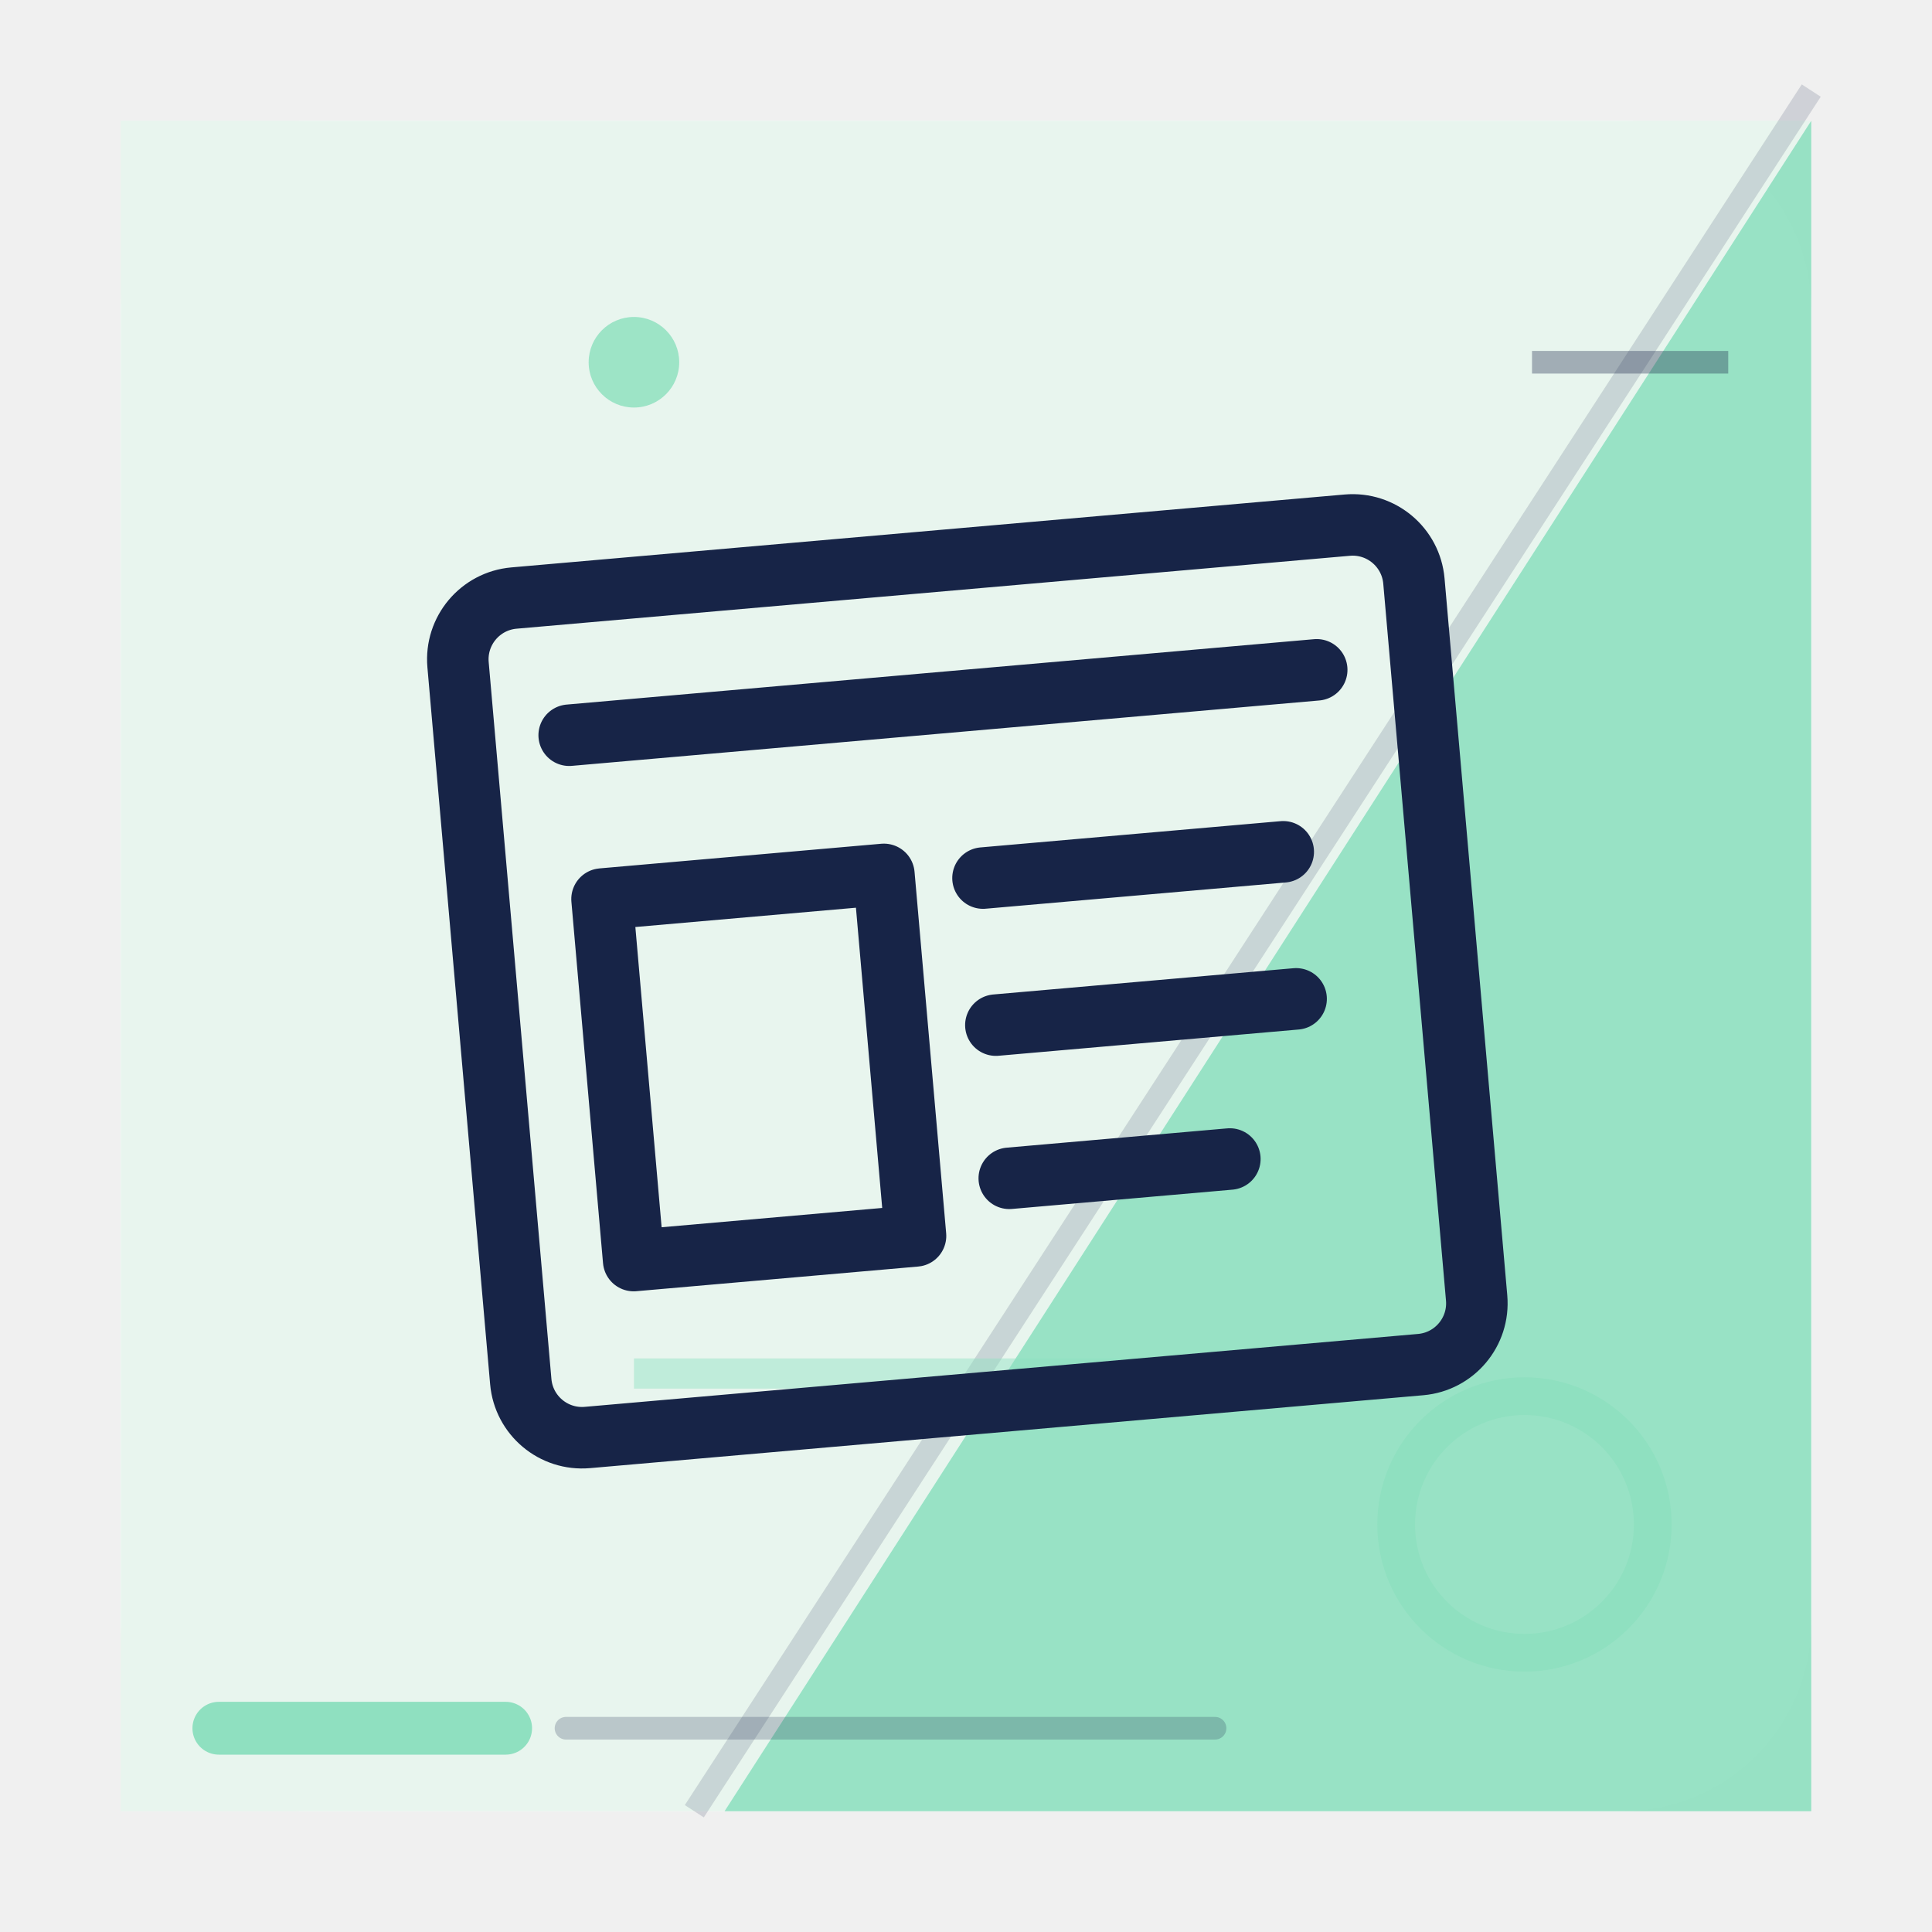
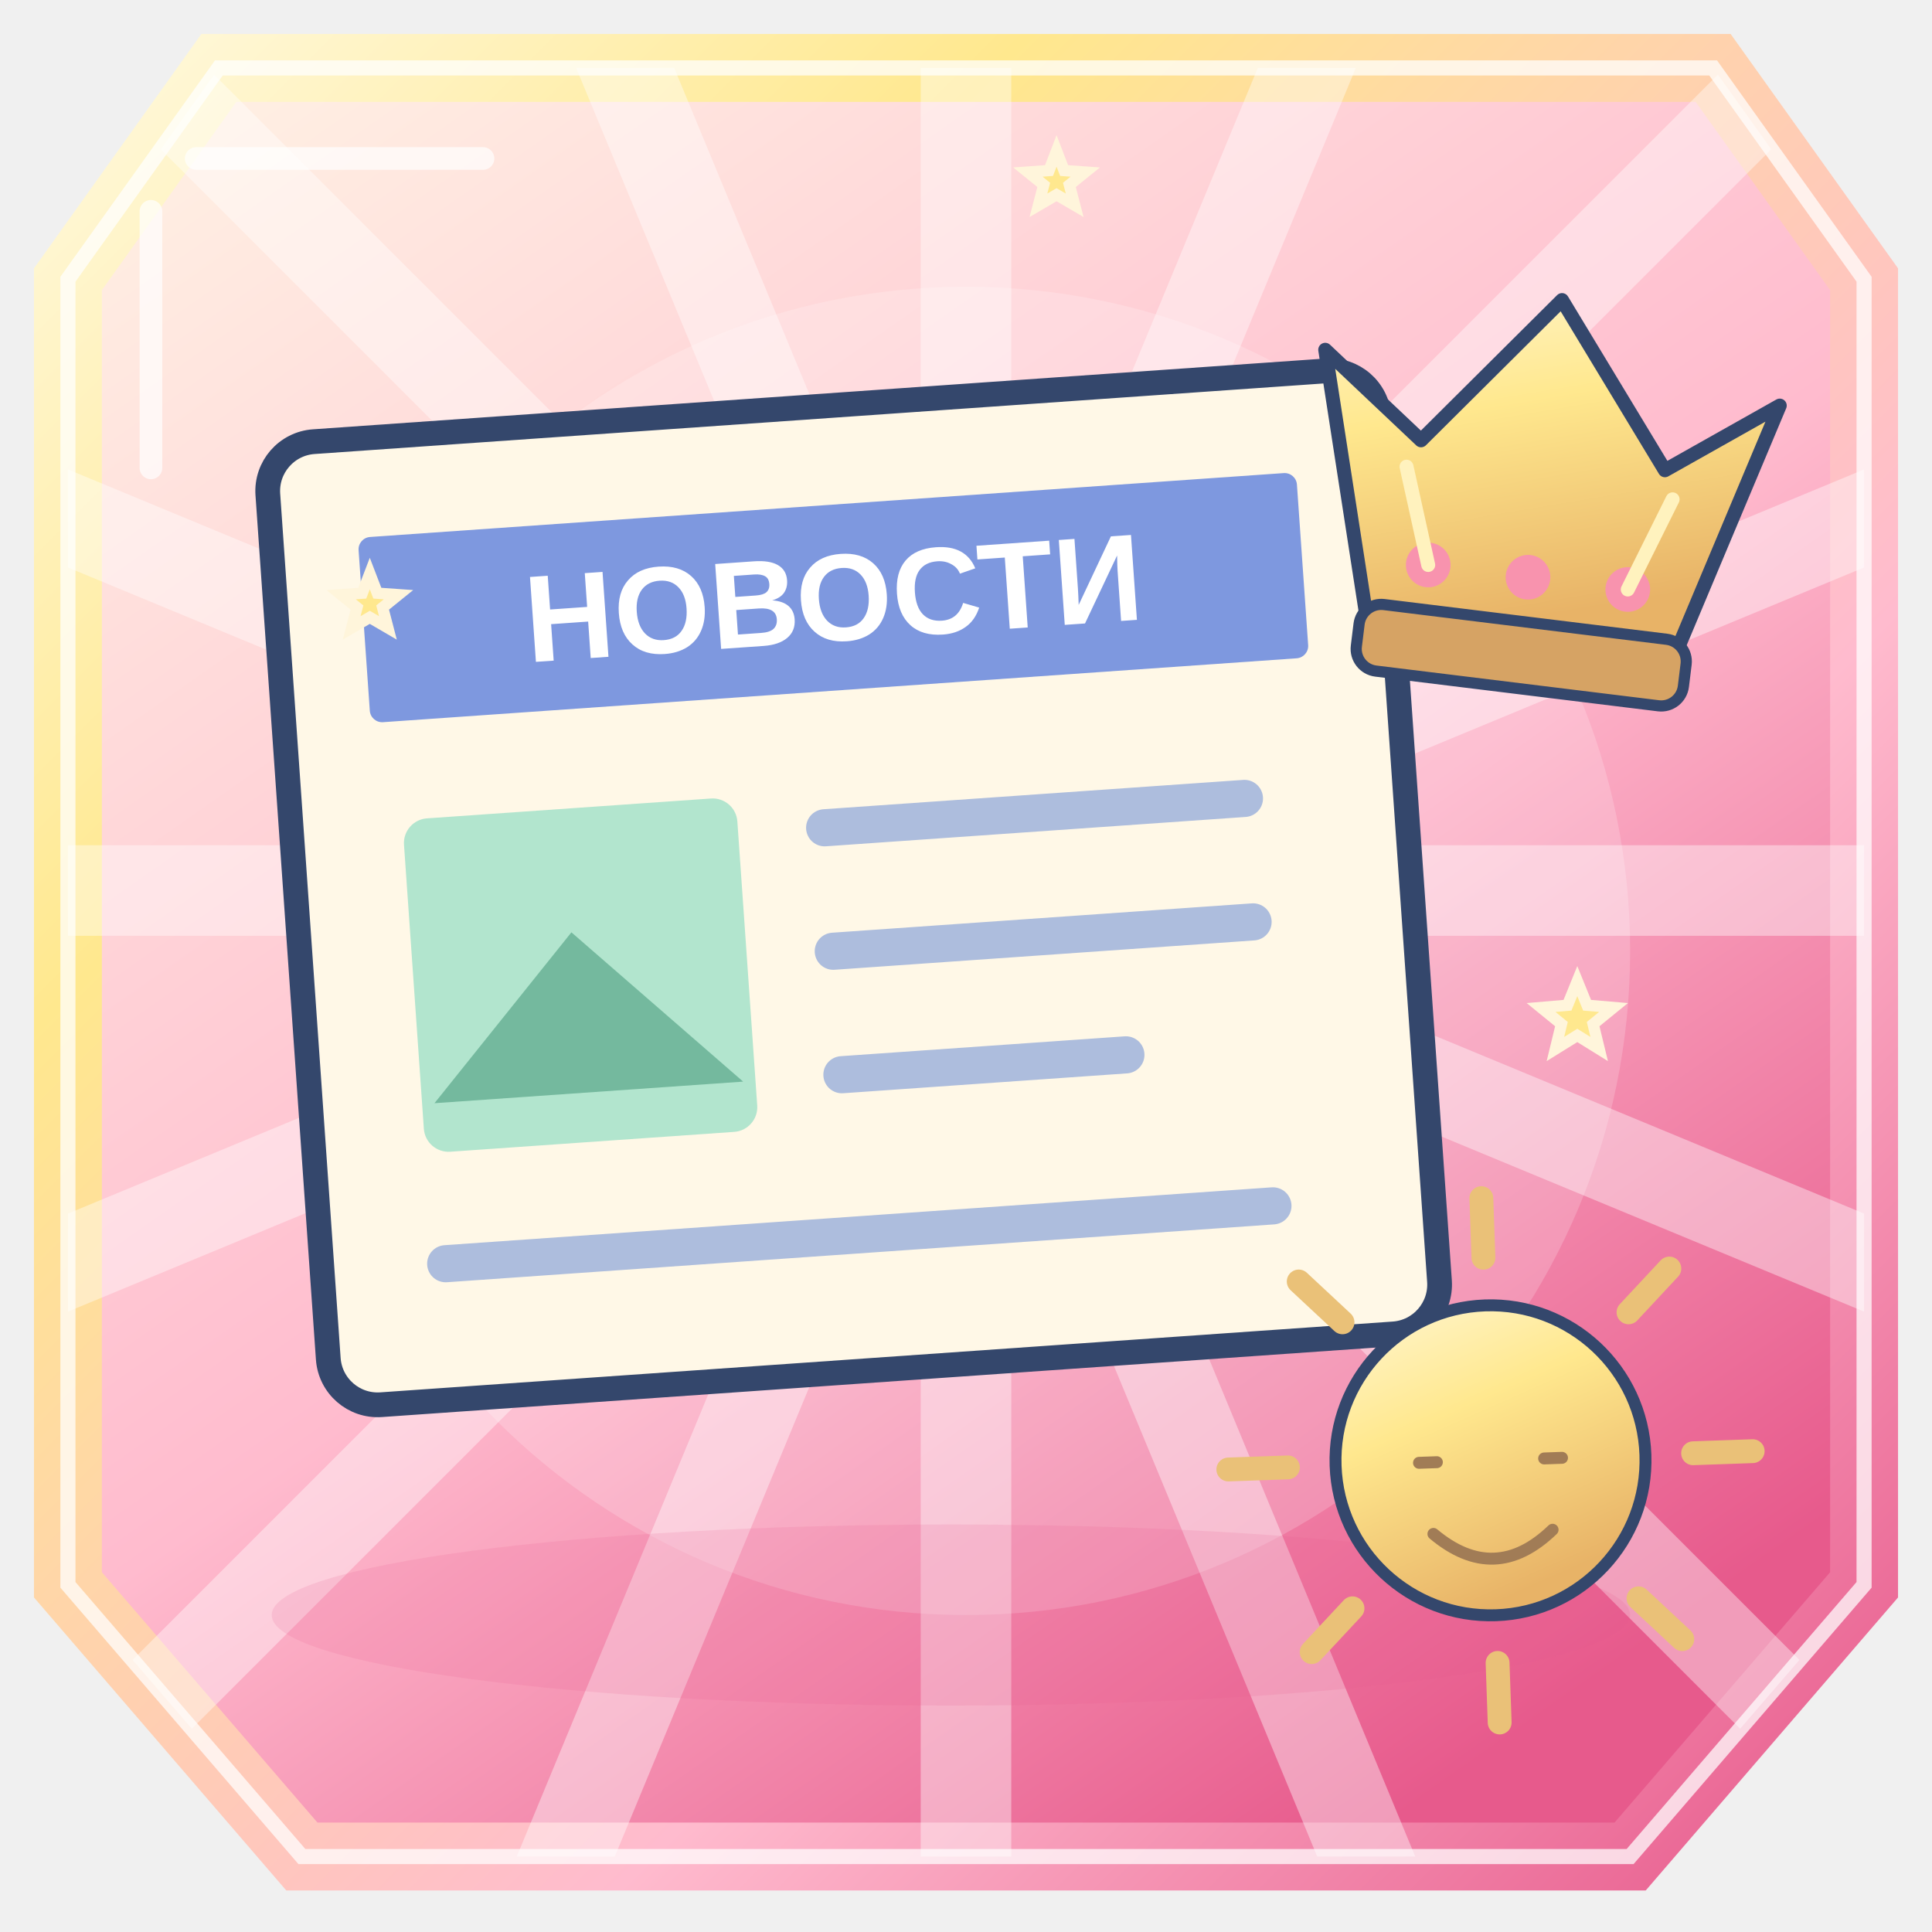
- <svg xmlns="http://www.w3.org/2000/svg" width="256" height="256" viewBox="0 0 256 256">
-   <rect x="16" y="16" width="224" height="224" rx="25" fill="#FFFFFF" />
-   <path d="M16 16h224L96 240H16Z" fill="#E8F5EE" />
-   <path d="M240 16v224H96Z" fill="#8FE0C0" opacity=".92" />
-   <path d="M92 240 240 12" stroke="#172447" stroke-width="3" opacity=".15" />
-   <circle cx="84" cy="48" r="6" fill="#8FE0C0" opacity=".85" />
-   <path d="M203 48h26" stroke="#172447" stroke-width="3" opacity=".34" />
-   <path d="M84 182h68" stroke="#8FE0C0" stroke-width="4" opacity=".45" />
-   <g transform="translate(23.68 23.68) scale(0.815) rotate(-5 128 128)" fill="none" stroke="#172447" stroke-width="10" stroke-linecap="round" stroke-linejoin="round">
-     <rect x="50" y="62" width="156" height="137" rx="10" />
-     <path d="M67 85h122M70 112h46v59H70ZM132 114h49M132 138h49M132 163h36" />
+ <svg xmlns="http://www.w3.org/2000/svg" width="512" height="512" viewBox="0 0 256 256">
+   <defs>
+     <linearGradient id="sky" x2=".7" y2="1">
+       <stop stop-color="#fff5e5" />
+       <stop offset=".58" stop-color="#ffbbce" />
+       <stop offset="1" stop-color="#e75a8c" />
+     </linearGradient>
+     <linearGradient id="gold" x2=".4" y2="1">
+       <stop stop-color="#fff6d2" />
+       <stop offset=".42" stop-color="#ffe88e" />
+       <stop offset="1" stop-color="#e8b367" />
+     </linearGradient>
+     <linearGradient id="rim" x2="1" y2="1">
+       <stop stop-color="#fff9df" />
+       <stop offset=".26" stop-color="#ffe88e" />
+       <stop offset=".66" stop-color="#ffbbce" />
+       <stop offset="1" stop-color="#e75a8c" />
+     </linearGradient>
+     <clipPath id="clip">
+       <path d="M29 9h198l20 28v173l-31 36H40L9 210V37Z" />
+     </clipPath>
+   </defs>
+   <path d="M29 9h198l20 28v173l-31 36H40L9 210V37Z" fill="url(#sky)" stroke="url(#rim)" stroke-width="9" />
+   <g clip-path="url(#clip)">
+     <path d="M128 118 128.0 -62.0" fill="none" stroke="#ffffff66" stroke-width="12" stroke-linecap="round" stroke-linejoin="round" />
+     <path d="M128 118 196.9 -48.3" fill="none" stroke="#ffffff66" stroke-width="12" stroke-linecap="round" stroke-linejoin="round" />
+     <path d="M128 118 255.3 -9.3" fill="none" stroke="#ffffff66" stroke-width="12" stroke-linecap="round" stroke-linejoin="round" />
+     <path d="M128 118 294.3 49.1" fill="none" stroke="#ffffff66" stroke-width="12" stroke-linecap="round" stroke-linejoin="round" />
+     <path d="M128 118 308.0 118.0" fill="none" stroke="#ffffff66" stroke-width="12" stroke-linecap="round" stroke-linejoin="round" />
+     <path d="M128 118 294.3 186.9" fill="none" stroke="#ffffff66" stroke-width="12" stroke-linecap="round" stroke-linejoin="round" />
+     <path d="M128 118 255.3 245.3" fill="none" stroke="#ffffff66" stroke-width="12" stroke-linecap="round" stroke-linejoin="round" />
+     <path d="M128 118 196.9 284.3" fill="none" stroke="#ffffff66" stroke-width="12" stroke-linecap="round" stroke-linejoin="round" />
+     <path d="M128 118 128.0 298.0" fill="none" stroke="#ffffff66" stroke-width="12" stroke-linecap="round" stroke-linejoin="round" />
+     <path d="M128 118 59.1 284.3" fill="none" stroke="#ffffff66" stroke-width="12" stroke-linecap="round" stroke-linejoin="round" />
+     <path d="M128 118 0.7 245.3" fill="none" stroke="#ffffff66" stroke-width="12" stroke-linecap="round" stroke-linejoin="round" />
+     <path d="M128 118 -38.3 186.9" fill="none" stroke="#ffffff66" stroke-width="12" stroke-linecap="round" stroke-linejoin="round" />
+     <path d="M128 118 -52.0 118.0" fill="none" stroke="#ffffff66" stroke-width="12" stroke-linecap="round" stroke-linejoin="round" />
+     <path d="M128 118 -38.3 49.1" fill="none" stroke="#ffffff66" stroke-width="12" stroke-linecap="round" stroke-linejoin="round" />
+     <path d="M128 118 0.7 -9.3" fill="none" stroke="#ffffff66" stroke-width="12" stroke-linecap="round" stroke-linejoin="round" />
+     <path d="M128 118 59.1 -48.3" fill="none" stroke="#ffffff66" stroke-width="12" stroke-linecap="round" stroke-linejoin="round" />
+     <circle cx="128" cy="126" r="88" fill="#ffffff30" stroke="none" stroke-width="2" />
+     <ellipse cx="126" cy="214" rx="90" ry="12" fill="#e75a8c" opacity=".15" />
+     <g transform="translate(31 34) rotate(-4 82.0 82.0) scale(1.64)">
+       <rect x="5" y="12" width="90" height="78" rx="4" fill="#fff8e7" stroke="#34476c" stroke-width="2" />
+       <rect x="12" y="20" width="76" height="15" rx="1" fill="#7e98df" stroke="none" stroke-width="2" />
+       <text x="50" y="31" text-anchor="middle" font-family="Arial,sans-serif" font-weight="800" font-size="10" fill="#fff">НОВОСТИ</text>
+       <rect x="14" y="43" width="27" height="27" rx="2" fill="#b2e5ce" stroke="none" stroke-width="2" />
+       <path d="m15 66 12-13 13 13" fill="#74b99e" stroke="none" stroke-width="2.5" stroke-linecap="round" stroke-linejoin="round" />
+       <path d="M48 46h34m-34 10h34m-34 10h23M15 79h67" fill="none" stroke="#adbddd" stroke-width="3" stroke-linecap="round" stroke-linejoin="round" />
+     </g>
+     <g transform="translate(167 27) rotate(7 37.0 37.0) scale(0.74)">
+       <path d="m9 31 19 14 22-28 22 28 19-14-13 46H22Z" fill="url(#gold)" stroke="#34476c" stroke-width="2.5" stroke-linecap="round" stroke-linejoin="round" />
+       <rect x="21" y="75" width="59" height="12" rx="4" fill="#d6a364" stroke="#34476c" stroke-width="2" />
+       <circle cx="32" cy="67" r="4" fill="#f893ae" stroke="none" stroke-width="2" />
+       <circle cx="50" cy="67" r="4" fill="#f893ae" stroke="none" stroke-width="2" />
+       <circle cx="68" cy="67" r="4" fill="#f893ae" stroke="none" stroke-width="2" />
+       <path d="M26 50 32 67M74 50 68 67" fill="none" stroke="#fff2be" stroke-width="2.5" stroke-linecap="round" stroke-linejoin="round" />
+     </g>
+     <g transform="translate(158 154) rotate(-2 39.5 39.5) scale(0.79)">
+       <circle cx="50" cy="50" r="26" fill="url(#gold)" stroke="#34476c" stroke-width="2" />
+       <path d="M50.0 16.0l0.0 -10.0" fill="none" stroke="#eac178" stroke-width="4" stroke-linecap="round" stroke-linejoin="round" />
+       <path d="M74.0 26.0l7.1 -7.1" fill="none" stroke="#eac178" stroke-width="4" stroke-linecap="round" stroke-linejoin="round" />
+       <path d="M84.0 50.0l10.0 -0.0" fill="none" stroke="#eac178" stroke-width="4" stroke-linecap="round" stroke-linejoin="round" />
+       <path d="M74.0 74.0l7.1 7.1" fill="none" stroke="#eac178" stroke-width="4" stroke-linecap="round" stroke-linejoin="round" />
+       <path d="M50.0 84.0l0.0 10.0" fill="none" stroke="#eac178" stroke-width="4" stroke-linecap="round" stroke-linejoin="round" />
+       <path d="M26.0 74.0l-7.1 7.1" fill="none" stroke="#eac178" stroke-width="4" stroke-linecap="round" stroke-linejoin="round" />
+       <path d="M16.0 50.0l-10.0 0.0" fill="none" stroke="#eac178" stroke-width="4" stroke-linecap="round" stroke-linejoin="round" />
+       <path d="M26.0 26.0l-7.1 -7.1" fill="none" stroke="#eac178" stroke-width="4" stroke-linecap="round" stroke-linejoin="round" />
+       <path d="M38 50h3m18 0h3M40 62q10 9 20 0" fill="none" stroke="#a17c56" stroke-width="2" stroke-linecap="round" stroke-linejoin="round" />
+     </g>
+     <polygon points="49.0,76.0 50.0,78.6 52.8,78.8 50.7,80.5 51.4,83.2 49.0,81.8 46.6,83.2 47.3,80.5 45.2,78.8 48.0,78.6" fill="#ffe88e" stroke="#fff5db" stroke-width="1.5" />
+     <polygon points="209.0,130.0 210.3,133.2 213.8,133.5 211.1,135.7 211.9,139.0 209.0,137.2 206.1,139.0 206.9,135.7 204.2,133.5 207.7,133.2" fill="#ffe88e" stroke="#fff5db" stroke-width="1.5" />
+     <polygon points="140.0,20.0 141.0,22.6 143.8,22.8 141.7,24.5 142.4,27.2 140.0,25.8 137.6,27.2 138.3,24.5 136.2,22.8 139.0,22.6" fill="#ffe88e" stroke="#fff5db" stroke-width="1.5" />
  </g>
-   <circle cx="202" cy="202" r="17" fill="none" stroke="#8FE0C0" stroke-width="5" />
-   <path d="M29 229h38" stroke="#8FE0C0" stroke-width="7" stroke-linecap="round" />
-   <path d="M75 229h86" stroke="#172447" stroke-width="3" opacity=".22" stroke-linecap="round" />
+   <path d="M29 9h198l20 28v173l-31 36H40L9 210V37Z" fill="none" stroke="#ffffffbb" stroke-width="2" />
+   <path d="M26 21h38M20 28v34" fill="none" stroke="#ffffffb0" stroke-width="3" stroke-linecap="round" />
</svg>
